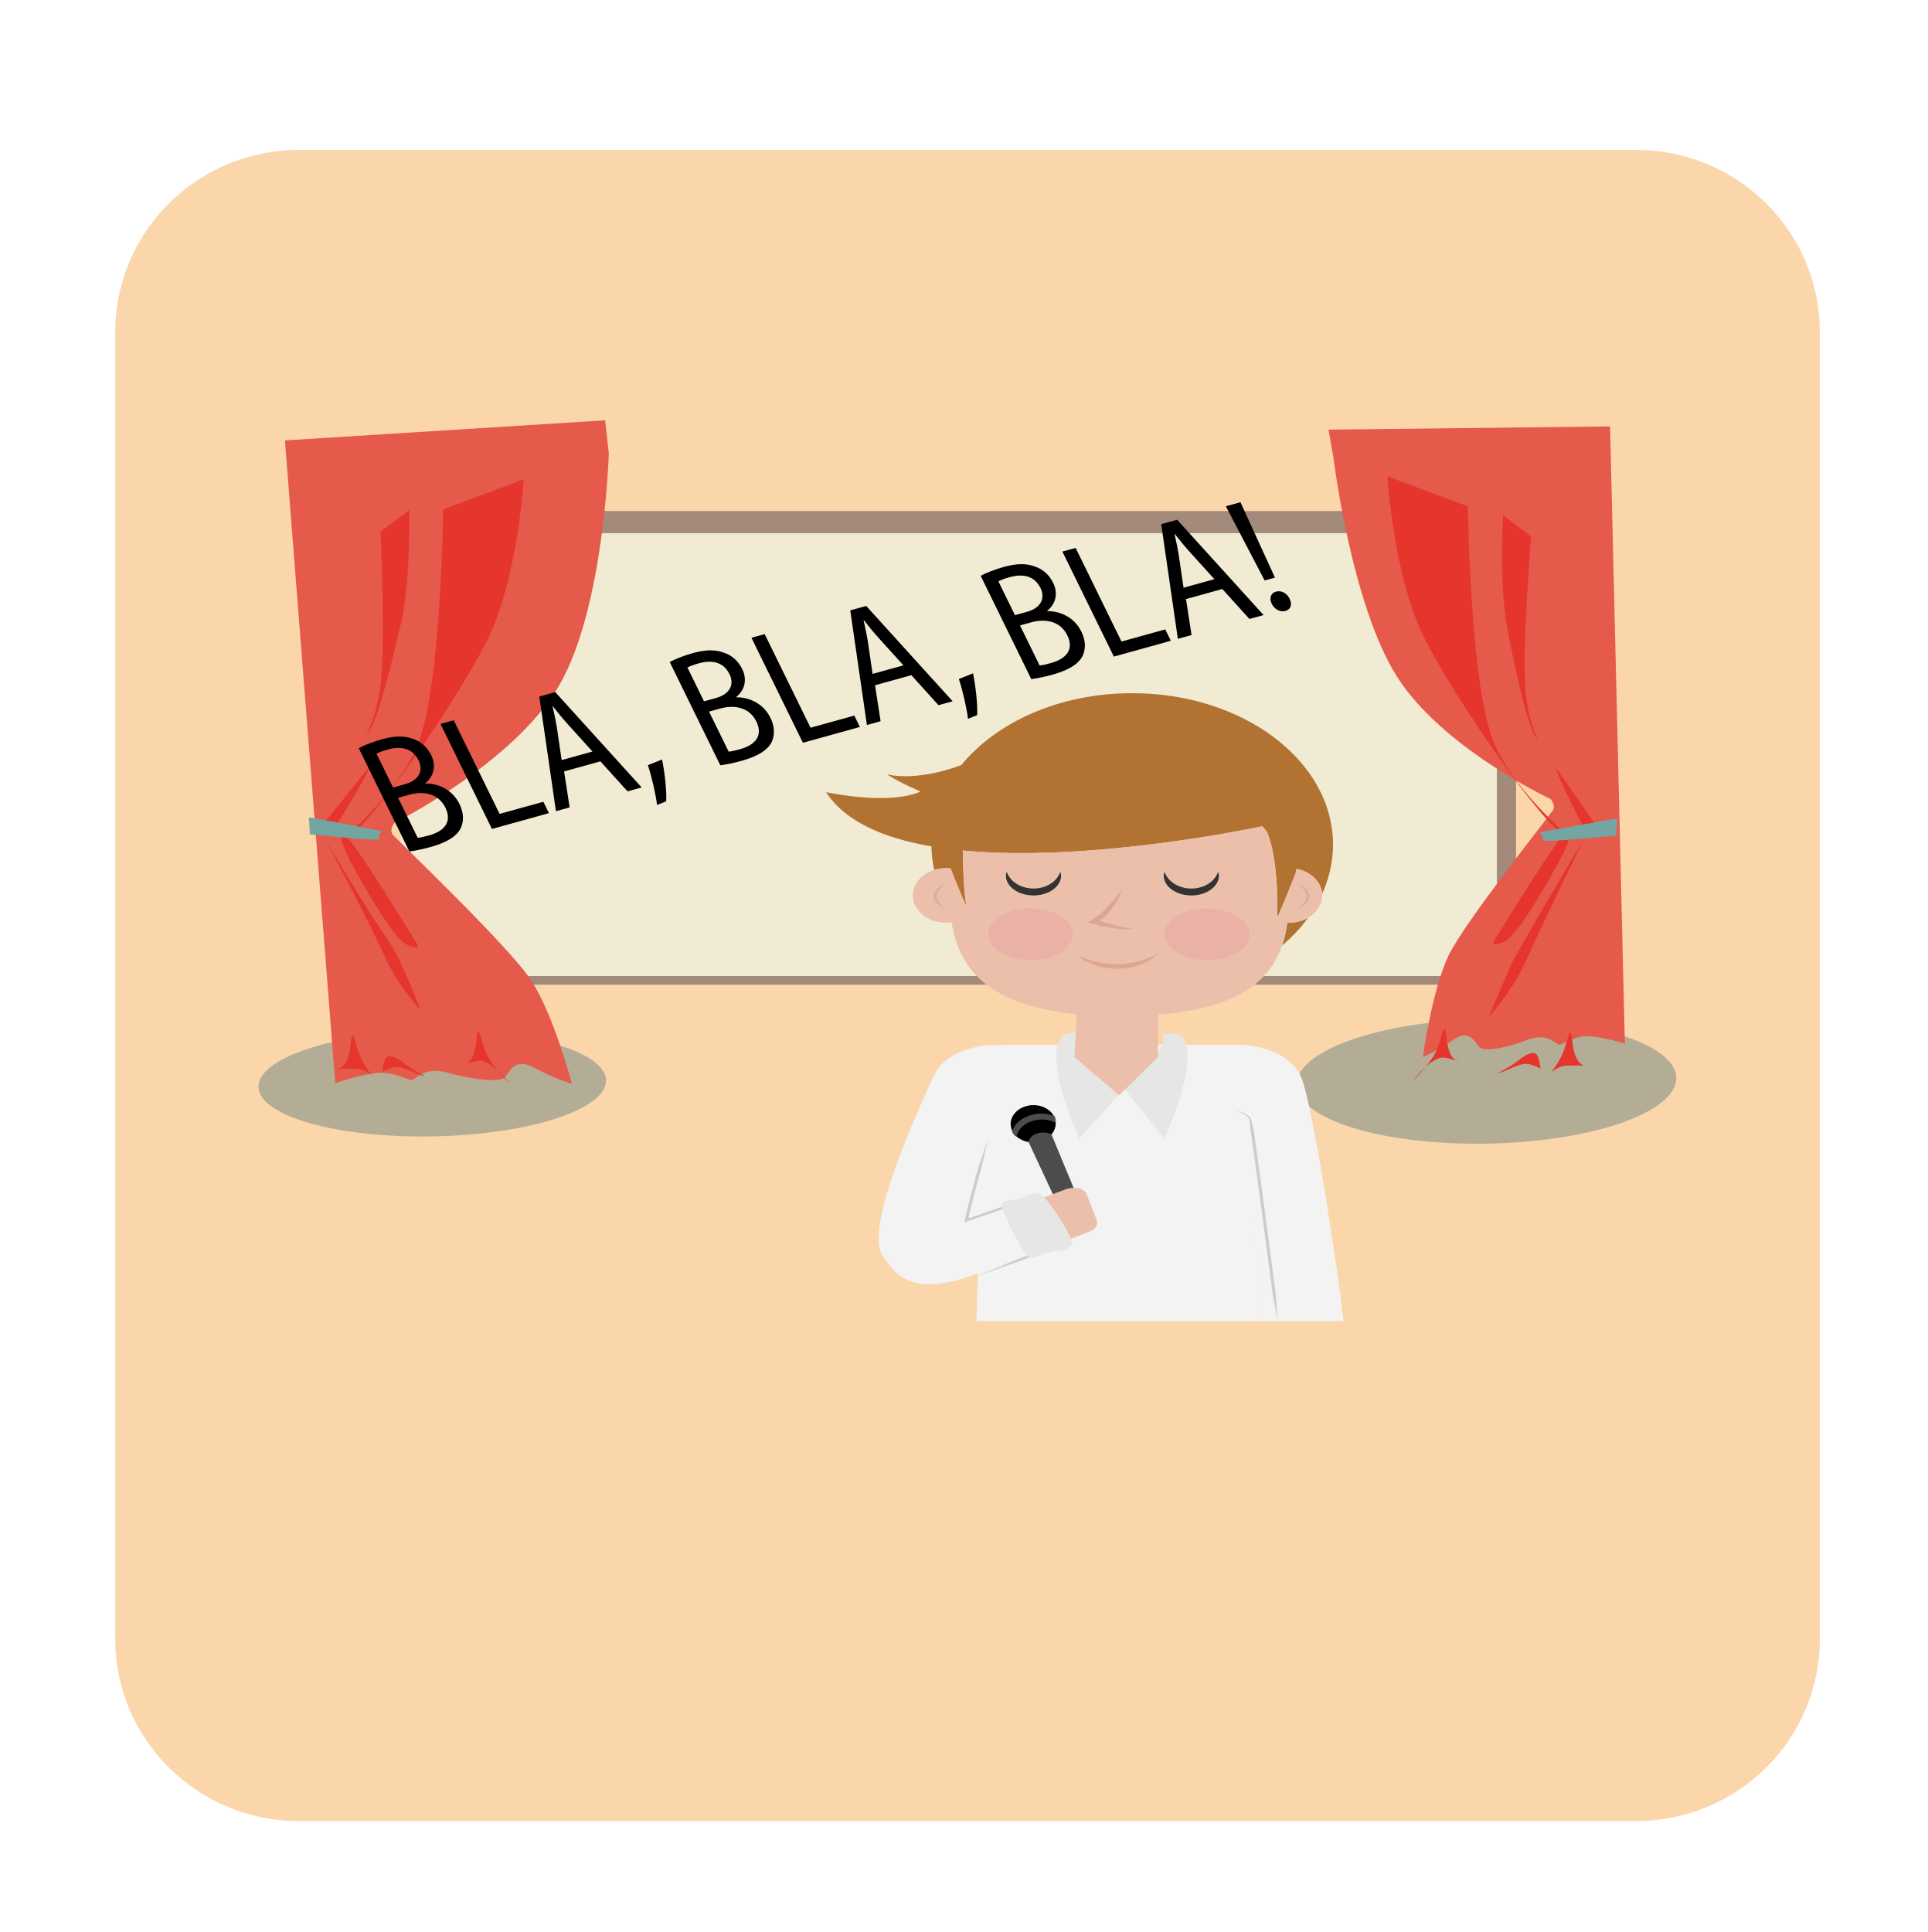
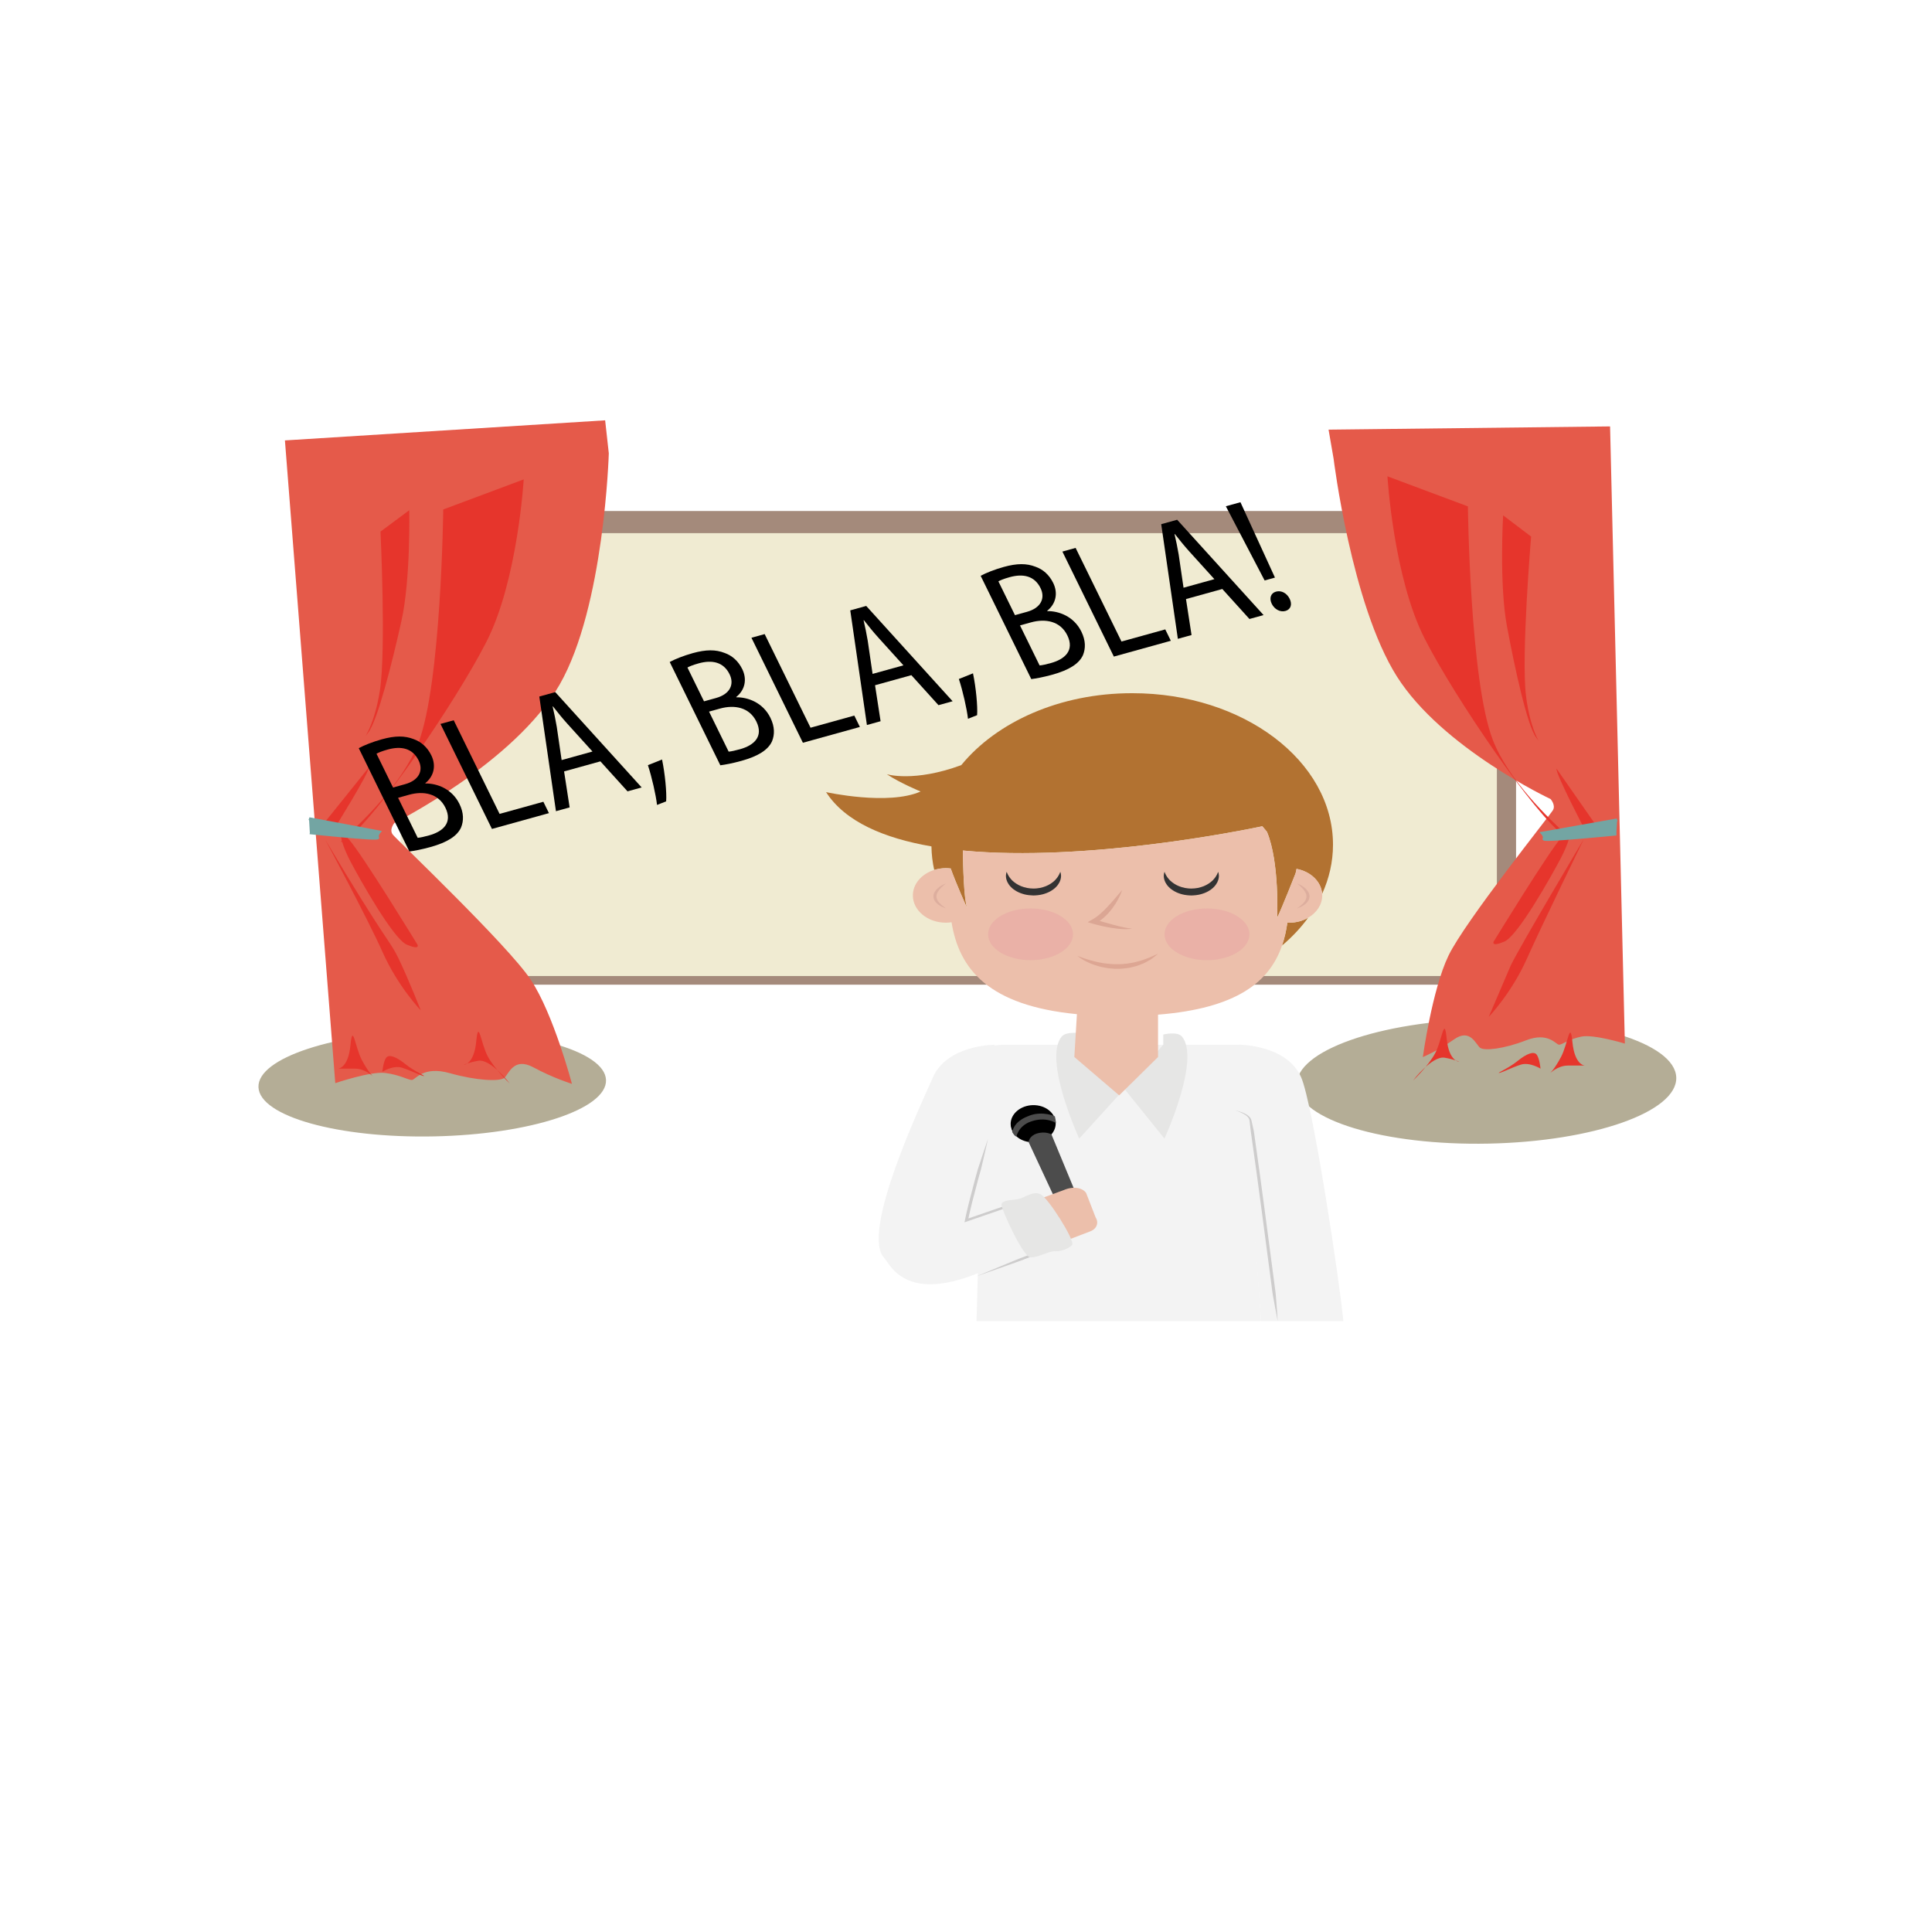
<svg xmlns="http://www.w3.org/2000/svg" version="1.1" id="Capa_1" x="0px" y="0px" preserveAspectRatio="xMinYMin meet" viewBox="0 0 124.62 124.907" enable-background="new 0 0 595.28 841.89" xml:space="preserve">
  <defs id="defs47">
    <clipPath id="SVGID_2_">
      <rect height="369.788" width="369.788" y="219.087" x="103.533" id="use18" />
    </clipPath>
    <clipPath id="clipPath8528">
      <rect height="369.788" width="369.788" y="219.087" x="103.533" id="use8530" />
    </clipPath>
    <clipPath id="clipPath8532">
      <rect height="369.788" width="369.788" y="219.087" x="103.533" id="use8534" />
    </clipPath>
    <clipPath id="SVGID_4_">
      <circle r="45.061" cy="370.696" cx="322.602" id="use318" />
    </clipPath>
    <clipPath id="clipPath8538">
      <circle r="45.061" cy="370.696" cx="322.602" id="use8540" />
    </clipPath>
  </defs>
-   <path d="m 117.661,105.976 c 0,6.496 -5.32,11.761 -11.884,11.761 l -86.439,0 c -6.563,0 -11.884,-5.265 -11.884,-11.761 l 0,-84.522 c 0,-6.496 5.32,-11.761 11.884,-11.761 l 86.439,0 c 6.563,0 11.884,5.265 11.884,11.761 l 0,84.522 z" id="path5" style="clip-rule:evenodd;opacity:0.7;fill:#f9c487;fill-opacity:1;fill-rule:evenodd" />
  <g transform="matrix(0.2361343,0,0,0.1775767,-18.82934,-2.264112)" id="Capa_2">
    <path style="fill:#b4ad96" d="m 245.674,405.949 c 0.291,10.618 -20.776,19.814 -47.054,20.535 -26.277,0.721 -47.817,-7.305 -48.109,-17.923 -0.291,-10.625 20.778,-19.815 47.054,-20.537 26.278,-0.722 47.817,7.3 48.109,17.925 z" id="path12" />
    <path style="fill:#b4ad96" d="m 538.718,405.006 c 0.342,12.524 -22.643,23.319 -51.341,24.106 -28.696,0.787 -52.24,-8.73 -52.584,-21.254 -0.343,-12.532 22.644,-23.32 51.34,-24.109 28.698,-0.787 52.241,8.725 52.585,21.257 z" id="path14" />
    <rect style="fill:#a48a7b" x="194.666" y="198.794" width="300.186" height="172.453" id="rect16" />
    <rect style="fill:#f0ebd2" x="189.412" y="206.857" width="300.189" height="161.241" id="rect18" />
    <path style="fill:#e55a4a" d="m 245.435,165.779 -87.679,7.316 13.786,234 c 0,0 9.628,-4.34 13.609,-3.71 3.981,0.628 6.391,2.613 7.374,2.559 0.987,-0.054 3.003,-5.247 10.389,-2.475 7.386,2.773 13.65,3.066 14.894,1.726 1.241,-1.342 2.531,-7.767 8.011,-3.83 5.477,3.935 10.522,5.991 10.522,5.991 0,0 -5.01,-25.361 -11.288,-37.936 -6.282,-12.576 -36.668,-50.947 -37.756,-52.795 -1.089,-1.848 0.425,-4.26 0.425,-4.26 0,0 32.998,-21.935 45.248,-50.357 12.254,-28.423 13.468,-84.202 13.468,-84.202 l -1.003,-12.027 z" id="path20" />
    <path style="fill:#e55a4a" d="m 443.514,169.173 77.082,-1.175 4.05,224.699 c 0,0 -8.521,-3.44 -11.877,-2.553 -3.356,0.884 -5.28,2.948 -6.124,2.967 -0.844,0.019 -2.92,-4.78 -9.04,-1.609 -6.116,3.172 -11.445,3.902 -12.6,2.716 -1.152,-1.189 -2.698,-7.213 -7.105,-3.07 -4.406,4.141 -8.573,6.462 -8.573,6.462 0,0 2.529,-24.508 7.027,-36.934 4.496,-12.427 27.805,-51.149 28.607,-52.986 0.802,-1.838 -0.657,-4.026 -0.657,-4.026 0,0 -29.689,-18.511 -42.11,-44.69 -12.419,-26.181 -17.299,-79.203 -17.299,-79.203 l -1.381,-10.598 z" id="path22" />
    <path style="fill:#e6352c" d="m 183.924,206.293 7.874,-7.779 c 0,0 0.414,25.034 -2.145,40.352 -2.56,15.315 -6.555,36.356 -9.111,40.636 -2.556,4.28 1.496,-0.56 3.215,-15.344 1.726,-14.784 0.167,-57.865 0.167,-57.865 z" id="path24" />
    <g id="g26">
      <path style="fill:#e6352c" d="m 172.264,401.817 c 0,0 2.809,0 3.433,-8.518 0.625,-8.521 1.249,0.672 3.122,5.38 1.873,4.706 3.121,6.05 3.121,6.05 0,0 -2.185,-2.913 -4.994,-2.913 -2.809,0.001 -4.682,0.001 -4.682,0.001 z" id="path28" />
      <path style="fill:#e6352c" d="m 206.707,400.414 c 0,0 2.812,0 3.433,-8.517 0.625,-8.519 1.252,0.672 3.125,5.379 1.872,4.708 6.06,9.977 6.06,9.977 0,0 -5.228,-9.117 -8.664,-8.296 -2.665,0.637 -3.954,1.457 -3.954,1.457 z" id="path30" />
      <path style="fill:#e6352c" d="m 184.437,402.936 c 0,0 2.966,-2.465 5.387,-1.457 2.419,1.008 5.151,2.913 5.931,3.027 0.778,0.111 -2.5,-1.625 -4.994,-4.315 -2.5,-2.69 -4.529,-3.756 -5.309,-2.299 -0.78,1.459 -1.015,5.044 -1.015,5.044 z" id="path32" />
    </g>
    <g id="g34">
      <path style="fill:#e6352c" d="m 513.722,400.696 c 0,0 -2.809,0 -3.433,-8.518 -0.625,-8.519 -1.249,0.672 -3.122,5.38 -1.872,4.706 -3.124,6.052 -3.124,6.052 0,0 2.185,-2.914 4.997,-2.914 2.806,0 4.682,0 4.682,0 z" id="path36" />
      <path style="fill:#e6352c" d="m 479.277,399.296 c 0,0 -2.809,0 -3.433,-8.52 -0.625,-8.519 -1.249,0.672 -3.121,5.379 -1.873,4.708 -6.064,9.977 -6.064,9.977 0,0 5.228,-9.116 8.664,-8.293 2.665,0.637 3.954,1.457 3.954,1.457 z" id="path38" />
      <path style="fill:#e6352c" d="m 501.549,401.817 c 0,0 -2.969,-2.466 -5.388,-1.457 -2.419,1.008 -5.153,2.913 -5.934,3.025 -0.778,0.11 2.497,-1.626 4.997,-4.314 2.497,-2.691 4.526,-3.756 5.306,-2.299 0.782,1.459 1.019,5.045 1.019,5.045 z" id="path40" />
    </g>
    <path style="fill:#e6352c" d="m 509.439,317.713 c 0.445,-2.244 0.222,-3.295 -1.185,-1.525 -4.07,-5.102 -15.443,-19.126 -19.789,-34.138 -6.254,-21.597 -6.798,-84.935 -6.798,-84.935 L 459.638,186.17 c 0,0 1.633,36.776 10.2,59.105 8.431,21.976 30.295,64.317 37.983,71.49 -0.116,0.166 -0.237,0.344 -0.367,0.543 -3.749,5.678 -18.316,37.361 -18.732,38.258 0,0 -0.832,2.092 2.914,0 3.745,-2.091 12.901,-23.912 15.402,-30.188 1.023,-2.577 1.908,-5.355 2.335,-7.342 0.471,0.335 0.453,0.204 0.066,-0.323 z" id="path42" />
    <path style="fill:#e6352c" d="m 173.333,318.833 c -0.442,-2.243 -0.222,-3.294 1.188,-1.524 4.069,-5.102 15.442,-19.128 19.789,-34.139 6.254,-21.596 6.797,-84.933 6.797,-84.933 l 22.03,-10.945 c 0,0 -1.633,36.774 -10.199,59.102 -8.431,21.977 -30.298,64.317 -37.986,71.49 0.118,0.167 0.24,0.346 0.37,0.541 3.749,5.68 18.316,37.362 18.732,38.26 0,0 0.832,2.092 -2.914,0 -3.746,-2.092 -12.902,-23.912 -15.399,-30.188 -1.026,-2.577 -1.911,-5.355 -2.338,-7.342 -0.471,0.336 -0.454,0.206 -0.07,-0.322 z" id="path44" />
    <path style="fill:#e6352c" d="m 180.692,292.201 -12.177,20.174 2.185,3.363 c 0,-10e-4 10.304,-21.967 9.992,-23.537 z" id="path46" />
    <path style="fill:#e6352c" d="m 498.977,208.106 -7.665,-7.729 c 0,0 -1.102,25.021 1.04,40.314 2.145,15.291 5.57,36.295 8.006,40.56 2.443,4.26 -1.477,-0.552 -2.795,-15.317 -1.321,-14.767 1.414,-57.828 1.414,-57.828 z" id="path48" />
    <path style="fill:#e6352c" d="m 505.945,292.611 10.787,20.578 -2.414,3.282 c 0,10e-4 -8.792,-22.304 -8.373,-23.86 z" id="path50" />
    <path style="fill:#73a5a3;stroke:#73a5a3;stroke-width:1.027;stroke-miterlimit:10" stroke-miterlimit="10" d="m 164.353,310.806 19.148,4.813 c 0,0 -0.879,1.327 -0.439,2.157 0.439,0.829 -18.486,-1.827 -18.486,-1.827" id="path52" />
    <path style="fill:#73a5a3;stroke:#73a5a3;stroke-width:1.06;stroke-miterlimit:10" stroke-miterlimit="10" d="m 522.54,311.254 -20.396,4.812 c 0,0 0.936,1.329 0.468,2.158 -0.468,0.83 19.694,-1.827 19.694,-1.827" id="path54" />
    <path style="fill:#e6352c" d="m 487.367,382.987 c 0,0 6.243,-8.668 10.408,-21.07 4.162,-12.406 15.61,-43.639 15.61,-43.639 0,0 -17.393,38.811 -19.98,45.954" id="path56" />
    <path style="fill:#e6352c" d="m 168.779,318.406 c 17.399,38.825 17.547,36.288 20.136,43.436 2.706,7.472 6.032,18.754 6.032,18.754 0,0 -6.243,-8.668 -10.405,-21.073 -4.162,-12.402 -15.763,-41.117 -15.763,-41.117 z" id="path58" />
    <path style="fill:#e6352c" d="M 512.552,317.529" id="path60" />
  </g>
  <g transform="matrix(0.2361343,0,0,0.1775767,-18.82934,-2.264112)" id="Capa_3">
    <polygon style="fill:#f3f3f3" points="419.679,393.122 425.036,493.717 347.118,493.717 349.217,393.813 353.85,393.122 418.825,393.122 " id="polygon63" />
    <g id="g65">
      <ellipse style="clip-rule:evenodd;fill-rule:evenodd" transform="matrix(0.0778,-0.997,0.997,0.0778,-86.1836,750.5724)" cx="362.612" cy="421.871" rx="6.769" ry="6.166" id="ellipse67" />
      <path style="clip-rule:evenodd;fill:#4c4c4c;fill-rule:evenodd" d="m 358.062,426.511 c 0,0 0.504,-3.801 3.887,-5.415 4.104,-1.957 6.829,0.459 6.829,0.459 l 0.101,-0.147 -0.295,-2.219 c 0,0 -3.248,-2.063 -6.917,-0.295 -3.437,1.656 -4.397,3.993 -4.801,5.967 0,0 0.557,1.3 0.968,1.573 l 0.228,0.077 z" id="path69" />
      <path style="clip-rule:evenodd;fill:#4c4c4c;fill-rule:evenodd" d="m 375.85,452.109 -8.22,-26.381 c 0,0 -1.703,-1.266 -4.034,-0.264 -2.076,0.892 -2.226,3.055 -2.226,3.055 l 9.07,25.899 c 0,-0.002 3.268,1.309 5.41,-2.309 z" id="path71" />
    </g>
    <g id="g73">
      <path style="fill:#e6e6e5" d="m 375.63,388.939 c 0,0 -3.967,-0.844 -5.233,1.273 -5.052,8.439 4.839,37.072 4.839,37.072 l 12.377,-18.091 -12.225,-15.017 0.242,-5.237 z" id="path75" />
      <path style="fill:#e6e6e5" d="m 398.257,389.401 c 0,0 3.897,-1.306 5.164,0.81 5.052,8.439 -4.84,37.072 -4.84,37.072 l -10.968,-18.091 10.643,-16.071 0,-3.72 z" id="path77" />
    </g>
    <path style="fill:#f3f3f3" d="m 352.023,393.122 c 0,0 -12.894,0 -16.824,11.827 -3.261,9.819 -19.9,56.573 -13.34,65.806 1.94,2.733 7.441,22.962 40.964,-5.272" id="path79" />
    <g id="g81">
      <path style="fill:#f3f3f3" d="m 419.18,393.122 c 0,0 12.894,0 16.824,11.827 3.262,9.819 10.661,75.393 11.56,88.768 l -22.528,0" id="path83" />
      <path style="fill:#cdcccc" d="m 417.905,417.019 c 0,0 0.303,0.067 0.855,0.261 0.542,0.207 1.36,0.513 2.24,1.205 0.432,0.348 0.887,0.809 1.181,1.454 0.057,0.171 0.14,0.321 0.178,0.521 0.029,0.167 0.058,0.338 0.087,0.512 0.059,0.348 0.121,0.707 0.184,1.078 0.125,0.745 0.259,1.536 0.399,2.37 0.123,0.84 0.178,1.735 0.289,2.661 0.819,7.43 1.801,17.266 2.796,27.137 0.978,9.865 1.955,19.729 2.688,27.127 0.084,0.925 0.2,1.809 0.253,2.655 0.048,0.846 0.094,1.649 0.137,2.404 0.086,1.509 0.161,2.824 0.223,3.908 0.111,2.168 0.175,3.407 0.175,3.407 0,0 -0.177,-1.228 -0.486,-3.376 -0.149,-1.074 -0.331,-2.38 -0.538,-3.876 -0.104,-0.749 -0.214,-1.545 -0.331,-2.385 -0.112,-0.84 -0.17,-1.729 -0.268,-2.653 -0.733,-7.398 -1.71,-17.262 -2.687,-27.126 -0.993,-9.852 -1.982,-19.743 -2.79,-27.092 -0.228,-1.835 -0.355,-3.534 -0.488,-5.046 -0.033,-0.376 -0.065,-0.742 -0.096,-1.094 -0.016,-0.176 -0.031,-0.349 -0.046,-0.519 -0.01,-0.136 -0.077,-0.291 -0.111,-0.434 -0.203,-0.571 -0.579,-1.031 -0.96,-1.39 -0.779,-0.714 -1.546,-1.114 -2.063,-1.365 -0.525,-0.247 -0.821,-0.344 -0.821,-0.344 z" id="path85" />
    </g>
    <path style="fill:#cdcccc" d="m 350.291,427.284 c -0.412,2.5 -0.855,4.993 -1.293,7.488 l -0.663,3.74 c -0.246,1.242 -0.546,2.473 -0.785,3.714 l -1.464,7.442 c -0.255,1.239 -0.462,2.484 -0.684,3.728 l -0.329,1.866 c -0.117,0.623 -0.196,1.24 -0.295,1.86 l -0.592,-0.435 19.189,-8.82 0.519,-0.239 0.073,0.566 2.526,19.511 0.038,0.294 -0.264,0.135 -4.74,2.414 -2.368,1.211 c -0.793,0.396 -1.602,0.76 -2.403,1.142 l -9.639,4.516 9.32,-5.142 c 0.78,-0.423 1.55,-0.864 2.337,-1.272 l 2.372,-1.204 4.74,-2.414 -0.226,0.428 -2.526,-19.511 0.592,0.327 -19.189,8.82 -0.714,0.328 0.122,-0.763 c 0.1,-0.629 0.182,-1.268 0.299,-1.889 l 0.331,-1.874 c 0.223,-1.248 0.431,-2.5 0.686,-3.74 l 1.467,-7.459 0.388,-1.859 c 0.125,-0.62 0.251,-1.24 0.393,-1.857 l 0.916,-3.687 c 0.615,-2.455 1.225,-4.914 1.866,-7.365 z" id="path87" />
    <path style="fill:#ecbfab" d="m 379.73,455.98 c 0.95,1.949 0.288,4.228 -1.478,5.085 l -8.452,4.305 c -1.766,0.861 -1.106,-1.605 -2.057,-3.553 l -3.866,-7.946 c -0.948,-1.948 -0.286,-4.225 1.479,-5.085 l 5.592,-2.723 c 2.708,-1.587 5.252,-0.882 6.201,1.067 l 2.581,8.85 z" id="path89" />
    <path style="fill:#e6e6e5" d="m 361.838,470.527 c 2.08,0.19 5.038,-2.377 6.839,-2.227 1.801,0.151 4.216,-1.381 4.654,-2.377 0.716,-1.629 -6.59,-17.132 -8.716,-18.4 -2.126,-1.27 -4.137,1.219 -6.013,1.774 -1.44,0.424 -4.57,0.239 -4.647,2.04 -0.07,1.624 5.913,19.01 7.883,19.19 z" id="path91" />
    <g id="g93">
      <g id="g95">
        <path style="fill:#b27231" d="m 432.235,348.653 c -0.306,2.908 -0.775,5.704 -1.464,8.357 2.745,-3.086 5.15,-6.483 7.155,-10.135 -1.47,1.134 -3.257,1.806 -5.191,1.806 -0.168,0 -0.333,-0.018 -0.5,-0.028 z" id="path97" />
        <path style="fill:#b27231" d="m 340.056,328.945 c 1.327,5.04 4.517,14.549 4.517,14.549 -0.947,-3.561 -1.143,-16.051 -1.184,-21.084 33.823,4.289 77.059,-7.449 81.995,-8.835 0.438,0.658 0.857,1.326 1.26,2.007 3.489,11.088 2.79,31.307 2.79,31.307 1.226,-3.232 4.994,-15.997 4.994,-15.997 0.132,-0.44 0.238,-1.055 0.315,-1.81 3.864,0.962 6.78,4.633 7.011,9.104 1.919,-5.617 2.975,-11.637 2.975,-17.907 0,-30.459 -24.575,-55.151 -54.891,-55.151 l -0.179,0 c -19.741,0 -37.041,10.474 -46.714,26.188 -12.982,6.357 -20.392,3.311 -20.392,3.311 3.706,3.268 9.263,6.291 9.263,6.291 -8.9,5.229 -25.89,0.225 -25.89,0.225 5.226,10.804 15.918,16.795 28.854,19.759 0.032,2.92 0.292,5.783 0.759,8.577 0.996,-0.414 2.072,-0.651 3.201,-0.651 0.449,0 0.886,0.048 1.316,0.117 z" id="path99" />
        <path style="fill:#ecbfab" d="m 434.742,329.082 c -0.077,0.754 -0.183,1.37 -0.315,1.81 0,0 -3.769,12.765 -4.994,15.997 0,0 0.699,-20.219 -2.79,-31.307 -0.402,-0.681 -0.822,-1.349 -1.26,-2.007 -4.936,1.386 -48.172,13.124 -81.995,8.835 0.041,5.033 0.237,17.523 1.184,21.084 0,0 -3.189,-9.509 -4.517,-14.549 -0.431,-0.069 -0.867,-0.116 -1.315,-0.116 -1.129,0 -2.205,0.237 -3.201,0.651 -3.414,1.42 -5.845,5.03 -5.845,9.275 0,5.482 4.05,9.927 9.046,9.927 0.53,0 1.046,-0.06 1.55,-0.156 2.048,17.111 10.197,30.358 34.324,33.458 l -0.707,15.597 12.273,13.96 10.643,-13.96 0,-15.417 c 21.604,-2.295 30.514,-11.953 33.947,-25.153 0.69,-2.653 1.158,-5.449 1.464,-8.357 0.167,0.01 0.331,0.028 0.5,0.028 1.933,0 3.721,-0.672 5.191,-1.806 2.328,-1.796 3.853,-4.76 3.853,-8.121 0,-0.192 -0.016,-0.38 -0.026,-0.569 -0.23,-4.471 -3.146,-8.143 -7.01,-9.104 z" id="path101" />
      </g>
      <g id="g103">
        <g id="g105">
          <g id="g107">
            <path style="fill:#333333" d="m 370.069,330.164 c 0,0 0.02,0.091 0.059,0.262 0.023,0.175 0.114,0.413 0.115,0.75 0.008,0.171 0.017,0.359 0.026,0.565 -0.005,0.203 -0.03,0.421 -0.049,0.659 -0.059,0.471 -0.171,1.005 -0.384,1.566 -0.222,0.553 -0.506,1.156 -0.934,1.712 -0.406,0.576 -0.948,1.1 -1.568,1.573 -0.623,0.472 -1.357,0.841 -2.139,1.114 -0.398,0.114 -0.798,0.244 -1.217,0.293 -0.207,0.035 -0.415,0.07 -0.626,0.076 l -0.315,0.019 -0.158,0.008 -0.079,0.004 -0.04,0.002 -0.02,10e-4 -0.083,0 c -0.63,-0.014 -1.665,-0.137 -2.411,-0.403 -0.783,-0.271 -1.516,-0.643 -2.14,-1.112 -0.619,-0.473 -1.162,-0.997 -1.568,-1.573 -0.428,-0.558 -0.713,-1.16 -0.934,-1.713 -0.213,-0.562 -0.326,-1.096 -0.384,-1.567 -0.018,-0.239 -0.044,-0.457 -0.049,-0.659 0.01,-0.203 0.02,-0.39 0.028,-0.558 0.002,-0.33 0.092,-0.589 0.115,-0.759 0.039,-0.171 0.059,-0.262 0.059,-0.262 0,0 0.029,0.089 0.085,0.257 0.057,0.165 0.114,0.407 0.237,0.698 0.102,0.295 0.266,0.634 0.448,1.008 0.198,0.37 0.451,0.759 0.735,1.16 0.311,0.385 0.658,0.779 1.073,1.133 0.396,0.372 0.878,0.679 1.374,0.964 0.504,0.281 1.06,0.476 1.625,0.644 0.617,0.142 1.021,0.206 1.833,0.226 -0.125,-0.003 -0.031,-0.001 -0.057,-0.002 l 0.007,0 0.014,-10e-4 0.028,-0.002 0.056,-0.002 0.112,-0.005 0.224,-0.008 c 0.151,0.003 0.298,-0.023 0.445,-0.044 0.298,-0.03 0.586,-0.097 0.876,-0.16 0.567,-0.165 1.122,-0.363 1.626,-0.643 0.496,-0.286 0.978,-0.593 1.375,-0.965 0.415,-0.354 0.763,-0.748 1.074,-1.134 0.283,-0.401 0.537,-0.791 0.734,-1.16 0.182,-0.377 0.346,-0.71 0.446,-1 0.122,-0.284 0.18,-0.546 0.237,-0.708 0.06,-0.165 0.089,-0.254 0.089,-0.254 z" id="path109" />
            <path style="fill:#333333" d="m 413.288,330.164 c 0,0 0.021,0.091 0.059,0.262 0.022,0.175 0.113,0.413 0.115,0.75 0.008,0.171 0.016,0.359 0.026,0.565 -0.005,0.203 -0.03,0.421 -0.049,0.659 -0.059,0.471 -0.171,1.005 -0.384,1.566 -0.222,0.553 -0.506,1.156 -0.934,1.712 -0.406,0.576 -0.948,1.1 -1.568,1.573 -0.623,0.471 -1.356,0.84 -2.139,1.113 -0.788,0.266 -1.632,0.381 -2.474,0.406 -0.504,-0.033 -0.707,-0.02 -1.222,-0.107 -0.462,-0.053 -0.855,-0.183 -1.252,-0.297 -0.783,-0.271 -1.516,-0.644 -2.14,-1.113 -0.619,-0.472 -1.162,-0.997 -1.568,-1.572 -0.428,-0.558 -0.712,-1.16 -0.934,-1.714 -0.213,-0.562 -0.326,-1.096 -0.384,-1.567 -0.019,-0.239 -0.044,-0.457 -0.049,-0.659 0.01,-0.203 0.02,-0.39 0.028,-0.558 0.002,-0.33 0.092,-0.589 0.115,-0.759 0.039,-0.171 0.059,-0.262 0.059,-0.262 0,0 0.03,0.089 0.085,0.257 0.057,0.165 0.114,0.407 0.237,0.698 0.102,0.295 0.266,0.634 0.448,1.008 0.198,0.37 0.451,0.759 0.735,1.16 0.311,0.385 0.659,0.779 1.073,1.133 0.397,0.372 0.878,0.679 1.374,0.964 0.504,0.282 1.06,0.477 1.625,0.644 0.29,0.064 0.586,0.13 0.841,0.157 0.191,0.055 0.714,0.051 0.929,0.068 0.6,-0.01 1.195,-0.08 1.77,-0.223 0.567,-0.164 1.122,-0.362 1.627,-0.643 0.496,-0.285 0.978,-0.593 1.375,-0.964 0.415,-0.354 0.764,-0.748 1.073,-1.134 0.283,-0.401 0.537,-0.791 0.735,-1.16 0.182,-0.377 0.346,-0.71 0.446,-1 0.123,-0.284 0.18,-0.546 0.237,-0.708 0.056,-0.166 0.085,-0.255 0.085,-0.255 z" id="path111" />
          </g>
          <path style="fill:#dba694" d="m 386.988,336.809 c -0.135,0.576 -0.305,1.143 -0.49,1.704 -0.194,0.557 -0.39,1.115 -0.616,1.661 -0.441,1.097 -0.955,2.165 -1.531,3.208 -0.284,0.523 -0.612,1.023 -0.93,1.531 -0.33,0.502 -0.672,0.998 -1.064,1.465 -0.182,0.241 -0.383,0.472 -0.592,0.699 -0.21,0.225 -0.399,0.463 -0.635,0.673 -0.227,0.216 -0.451,0.43 -0.699,0.628 l -0.772,0.57 -0.151,-1.445 2.502,0.986 c 0.843,0.313 1.682,0.636 2.528,0.938 l 1.273,0.443 c 0.425,0.145 0.855,0.271 1.284,0.404 0.431,0.135 0.864,0.233 1.303,0.344 0.44,0.088 0.882,0.165 1.346,0.189 -0.221,0.051 -0.449,0.114 -0.68,0.155 -0.23,0.029 -0.464,0.05 -0.699,0.068 -0.467,0.02 -0.936,0.006 -1.4,-0.029 -0.467,-0.027 -0.928,-0.091 -1.386,-0.16 -0.46,-0.067 -0.918,-0.144 -1.369,-0.246 -0.904,-0.194 -1.803,-0.413 -2.683,-0.685 -0.888,-0.258 -1.755,-0.545 -2.628,-0.884 l -1.336,-0.518 1.185,-0.927 0.623,-0.486 c 0.205,-0.168 0.39,-0.374 0.596,-0.549 0.207,-0.171 0.387,-0.388 0.579,-0.585 0.192,-0.198 0.38,-0.402 0.555,-0.622 0.718,-0.854 1.417,-1.756 2.06,-2.702 0.339,-0.462 0.656,-0.942 0.977,-1.42 0.311,-0.485 0.644,-0.961 0.95,-1.453 l 1.9,-2.955 z" id="path113" />
          <path style="fill:#dda693" d="m 374.733,360.75 c 0,0 0.334,0.192 0.932,0.477 0.29,0.155 0.667,0.303 1.074,0.504 0.425,0.171 0.889,0.385 1.411,0.577 0.519,0.199 1.085,0.396 1.688,0.578 0.592,0.216 1.251,0.316 1.903,0.506 0.67,0.109 1.356,0.259 2.06,0.313 0.352,0.03 0.706,0.062 1.062,0.093 0.355,0.026 0.713,-0.012 1.07,-0.014 0.717,0.037 1.422,-0.08 2.12,-0.168 0.352,-0.03 0.693,-0.1 1.027,-0.19 0.337,-0.08 0.67,-0.159 0.998,-0.237 0.336,-0.055 0.638,-0.2 0.946,-0.306 0.308,-0.11 0.611,-0.218 0.904,-0.323 0.605,-0.18 1.108,-0.508 1.616,-0.731 0.488,-0.258 0.983,-0.432 1.352,-0.698 0.383,-0.244 0.729,-0.446 1.014,-0.616 0.573,-0.336 0.917,-0.522 0.917,-0.522 0,0 -0.246,0.288 -0.704,0.78 -0.23,0.244 -0.51,0.544 -0.846,0.877 -0.314,0.361 -0.762,0.648 -1.228,1 -0.479,0.331 -0.958,0.772 -1.58,1.041 -0.608,0.286 -1.217,0.691 -1.93,0.904 -0.354,0.114 -0.715,0.23 -1.08,0.348 l -0.553,0.176 -0.577,0.094 c -0.775,0.121 -1.563,0.268 -2.363,0.249 -0.399,-0.007 -0.799,0.02 -1.193,-0.018 -0.394,-0.044 -0.785,-0.089 -1.174,-0.133 -0.392,-0.025 -0.768,-0.121 -1.137,-0.216 -0.37,-0.094 -0.738,-0.174 -1.092,-0.277 -0.697,-0.244 -1.377,-0.46 -1.977,-0.767 -0.303,-0.147 -0.604,-0.271 -0.88,-0.423 -0.271,-0.159 -0.534,-0.313 -0.786,-0.461 -0.506,-0.286 -0.93,-0.618 -1.312,-0.887 -0.371,-0.293 -0.69,-0.547 -0.935,-0.781 -0.504,-0.45 -0.747,-0.749 -0.747,-0.749 z" id="path115" />
          <g id="g117">
            <ellipse style="opacity:0.2;fill:#e17a96" cx="361.917" cy="352.91" rx="11.629" ry="9.416" id="ellipse119" />
            <ellipse style="opacity:0.2;fill:#e17a96" cx="410.222" cy="352.91" rx="11.628" ry="9.416" id="ellipse121" />
          </g>
        </g>
        <g id="g123">
          <path style="fill:#ddae9e" d="m 338.741,334.405 c 0,0 -0.513,0.512 -1.159,1.324 -0.15,0.212 -0.324,0.431 -0.48,0.677 -0.161,0.244 -0.314,0.508 -0.45,0.787 -0.165,0.269 -0.229,0.582 -0.351,0.875 -0.058,0.308 -0.159,0.617 -0.134,0.932 -0.046,0.315 0.034,0.622 0.081,0.928 0.074,0.3 0.206,0.586 0.306,0.872 0.168,0.258 0.316,0.518 0.461,0.768 0.184,0.227 0.359,0.442 0.52,0.64 0.155,0.209 0.318,0.384 0.476,0.527 0.152,0.152 0.284,0.285 0.392,0.395 0.215,0.23 0.337,0.362 0.337,0.362 0,0 -0.159,-0.083 -0.437,-0.227 -0.138,-0.078 -0.305,-0.173 -0.497,-0.281 -0.197,-0.104 -0.407,-0.24 -0.608,-0.429 -0.209,-0.178 -0.445,-0.366 -0.671,-0.591 -0.2,-0.251 -0.415,-0.518 -0.623,-0.808 -0.146,-0.326 -0.35,-0.653 -0.443,-1.025 -0.075,-0.379 -0.177,-0.765 -0.135,-1.162 -0.012,-0.399 0.113,-0.772 0.2,-1.145 0.143,-0.348 0.277,-0.701 0.479,-0.99 0.175,-0.308 0.39,-0.57 0.599,-0.809 0.201,-0.246 0.43,-0.44 0.628,-0.628 0.834,-0.715 1.509,-0.992 1.509,-0.992 z" id="path125" />
          <path style="fill:#ddae9e" d="m 434.879,334.405 c 0,0 0.513,0.512 1.159,1.324 0.15,0.212 0.324,0.431 0.48,0.677 0.161,0.244 0.314,0.508 0.45,0.787 0.165,0.269 0.229,0.582 0.351,0.875 0.058,0.308 0.159,0.617 0.134,0.932 0.046,0.315 -0.034,0.622 -0.081,0.928 -0.074,0.3 -0.206,0.586 -0.305,0.872 -0.168,0.258 -0.317,0.518 -0.461,0.768 -0.185,0.227 -0.359,0.442 -0.52,0.64 -0.155,0.209 -0.318,0.384 -0.476,0.527 -0.152,0.152 -0.284,0.285 -0.392,0.395 -0.215,0.23 -0.337,0.362 -0.337,0.362 0,0 0.159,-0.083 0.437,-0.227 0.138,-0.078 0.305,-0.173 0.497,-0.281 0.197,-0.104 0.407,-0.24 0.608,-0.429 0.209,-0.178 0.445,-0.366 0.671,-0.591 0.2,-0.251 0.415,-0.518 0.623,-0.808 0.146,-0.326 0.35,-0.653 0.443,-1.025 0.075,-0.379 0.177,-0.765 0.135,-1.162 0.011,-0.399 -0.113,-0.772 -0.2,-1.145 -0.143,-0.348 -0.277,-0.701 -0.479,-0.99 -0.175,-0.308 -0.39,-0.57 -0.599,-0.809 -0.201,-0.246 -0.43,-0.44 -0.628,-0.628 -0.835,-0.715 -1.51,-0.992 -1.51,-0.992 z" id="path127" />
        </g>
      </g>
    </g>
    <g id="g129">
      <path d="m 177.973,285.145 c 1.414,-1.035 3.785,-2.297 6.323,-3.232 3.62,-1.334 6.265,-1.344 8.723,-0.057 2,0.936 3.71,2.882 4.818,5.888 1.36,3.69 0.762,7.582 -1.65,10.144 l 0.041,0.111 c 2.999,-0.072 7.227,1.785 9.317,7.456 1.212,3.288 1.175,6.139 0.45,8.531 -1.058,3.16 -3.801,5.461 -8.379,7.148 -2.497,0.92 -4.495,1.399 -5.786,1.613 l -13.857,-37.602 z m 9.39,14.322 3.287,-1.211 c 3.829,-1.411 5.071,-4.964 3.713,-8.649 -1.651,-4.48 -4.795,-5.319 -8.458,-3.97 -1.664,0.613 -2.558,1.137 -3.078,1.522 l 4.536,12.308 z m 6.75,18.315 c 0.769,-0.089 1.832,-0.413 3.123,-0.889 3.744,-1.38 6.508,-4.528 4.46,-10.083 -1.923,-5.219 -6.005,-6.164 -9.959,-4.707 l -2.995,1.104 5.371,14.575 z" id="path131" />
      <path d="m 200.351,276.316 3.62,-1.334 12.562,34.087 11.985,-4.417 1.527,4.143 -15.605,5.751 -14.089,-38.23 z" id="path133" />
      <path d="m 234.193,293.607 1.519,13.099 -3.746,1.38 -4.558,-41.741 4.369,-1.61 23.658,34.702 -3.87,1.426 -7.429,-10.921 -9.943,3.665 z m 7.775,-7.245 -6.8,-9.988 c -1.544,-2.269 -2.797,-4.383 -4.027,-6.442 l -0.085,0.031 c 0.421,2.42 0.821,4.917 1.135,7.439 l 1.33,12.073 8.447,-3.113 z" id="path135" />
      <path d="m 259.644,305.812 c -0.319,-3.685 -1.43,-10.168 -2.499,-14.479 l 3.87,-2.066 c 0.818,5.169 1.308,12.144 1.124,15.238 l -2.495,1.307 z" id="path137" />
      <path d="m 263.116,253.769 c 1.414,-1.035 3.785,-2.297 6.323,-3.232 3.62,-1.334 6.265,-1.344 8.723,-0.057 2,0.936 3.71,2.882 4.818,5.888 1.36,3.69 0.762,7.582 -1.65,10.144 l 0.041,0.111 c 2.999,-0.072 7.227,1.785 9.317,7.456 1.212,3.288 1.175,6.139 0.45,8.531 -1.058,3.159 -3.801,5.461 -8.379,7.147 -2.497,0.92 -4.495,1.399 -5.786,1.613 l -13.857,-37.601 z m 9.39,14.321 3.287,-1.211 c 3.829,-1.411 5.071,-4.964 3.713,-8.649 -1.651,-4.48 -4.795,-5.32 -8.458,-3.97 -1.664,0.613 -2.558,1.137 -3.078,1.522 l 4.536,12.308 z m 6.749,18.316 c 0.769,-0.089 1.832,-0.413 3.123,-0.889 3.744,-1.38 6.508,-4.528 4.46,-10.083 -1.923,-5.219 -6.005,-6.164 -9.959,-4.707 l -2.995,1.104 5.371,14.575 z" id="path139" />
      <path d="m 285.493,244.94 3.62,-1.334 12.562,34.087 11.985,-4.417 1.527,4.143 -15.605,5.751 -14.089,-38.23 z" id="path141" />
      <path d="m 319.336,262.231 1.519,13.099 -3.746,1.38 -4.558,-41.741 4.369,-1.61 23.658,34.702 -3.87,1.426 -7.429,-10.921 -9.943,3.665 z m 7.775,-7.245 -6.8,-9.988 c -1.544,-2.269 -2.797,-4.383 -4.027,-6.442 l -0.085,0.031 c 0.421,2.42 0.821,4.917 1.135,7.439 l 1.33,12.073 8.447,-3.113 z" id="path143" />
      <path d="m 344.787,274.436 c -0.319,-3.685 -1.43,-10.168 -2.499,-14.479 l 3.87,-2.066 c 0.818,5.169 1.308,12.144 1.124,15.238 l -2.495,1.307 z" id="path145" />
      <path d="m 348.258,222.392 c 1.414,-1.035 3.785,-2.297 6.323,-3.232 3.62,-1.334 6.265,-1.344 8.723,-0.057 2,0.936 3.71,2.882 4.818,5.888 1.36,3.69 0.762,7.582 -1.65,10.144 l 0.041,0.111 c 2.999,-0.072 7.227,1.785 9.317,7.456 1.212,3.288 1.175,6.139 0.45,8.531 -1.058,3.16 -3.801,5.461 -8.379,7.148 -2.497,0.92 -4.495,1.399 -5.786,1.613 l -13.857,-37.602 z m 9.39,14.322 3.287,-1.211 c 3.829,-1.411 5.071,-4.964 3.713,-8.649 -1.651,-4.48 -4.795,-5.32 -8.458,-3.97 -1.664,0.613 -2.558,1.137 -3.078,1.522 l 4.536,12.308 z m 6.75,18.315 c 0.769,-0.089 1.832,-0.413 3.123,-0.889 3.744,-1.38 6.508,-4.528 4.46,-10.083 -1.923,-5.219 -6.005,-6.164 -9.959,-4.707 l -2.995,1.104 5.371,14.575 z" id="path147" />
      <path d="m 370.636,213.564 3.62,-1.334 12.561,34.087 11.985,-4.417 1.527,4.143 -15.605,5.751 -14.088,-38.23 z" id="path149" />
      <path d="m 404.478,230.854 1.519,13.099 -3.746,1.38 -4.558,-41.741 4.369,-1.61 23.658,34.702 -3.869,1.426 -7.429,-10.921 -9.944,3.665 z m 7.775,-7.245 -6.8,-9.988 c -1.544,-2.269 -2.797,-4.383 -4.027,-6.442 l -0.085,0.031 c 0.421,2.42 0.821,4.917 1.135,7.439 l 1.33,12.073 8.447,-3.113 z" id="path151" />
      <path d="m 427.958,232.577 c -0.752,-2.041 -0.257,-3.902 1.158,-4.424 1.498,-0.552 2.999,0.573 3.752,2.614 0.732,1.986 0.338,3.867 -1.16,4.419 -1.457,0.538 -3.018,-0.623 -3.75,-2.609 z m -1.95,-8.498 -10.615,-27.009 3.995,-1.472 9.45,27.439 -2.83,1.042 z" id="path153" />
    </g>
  </g>
</svg>
